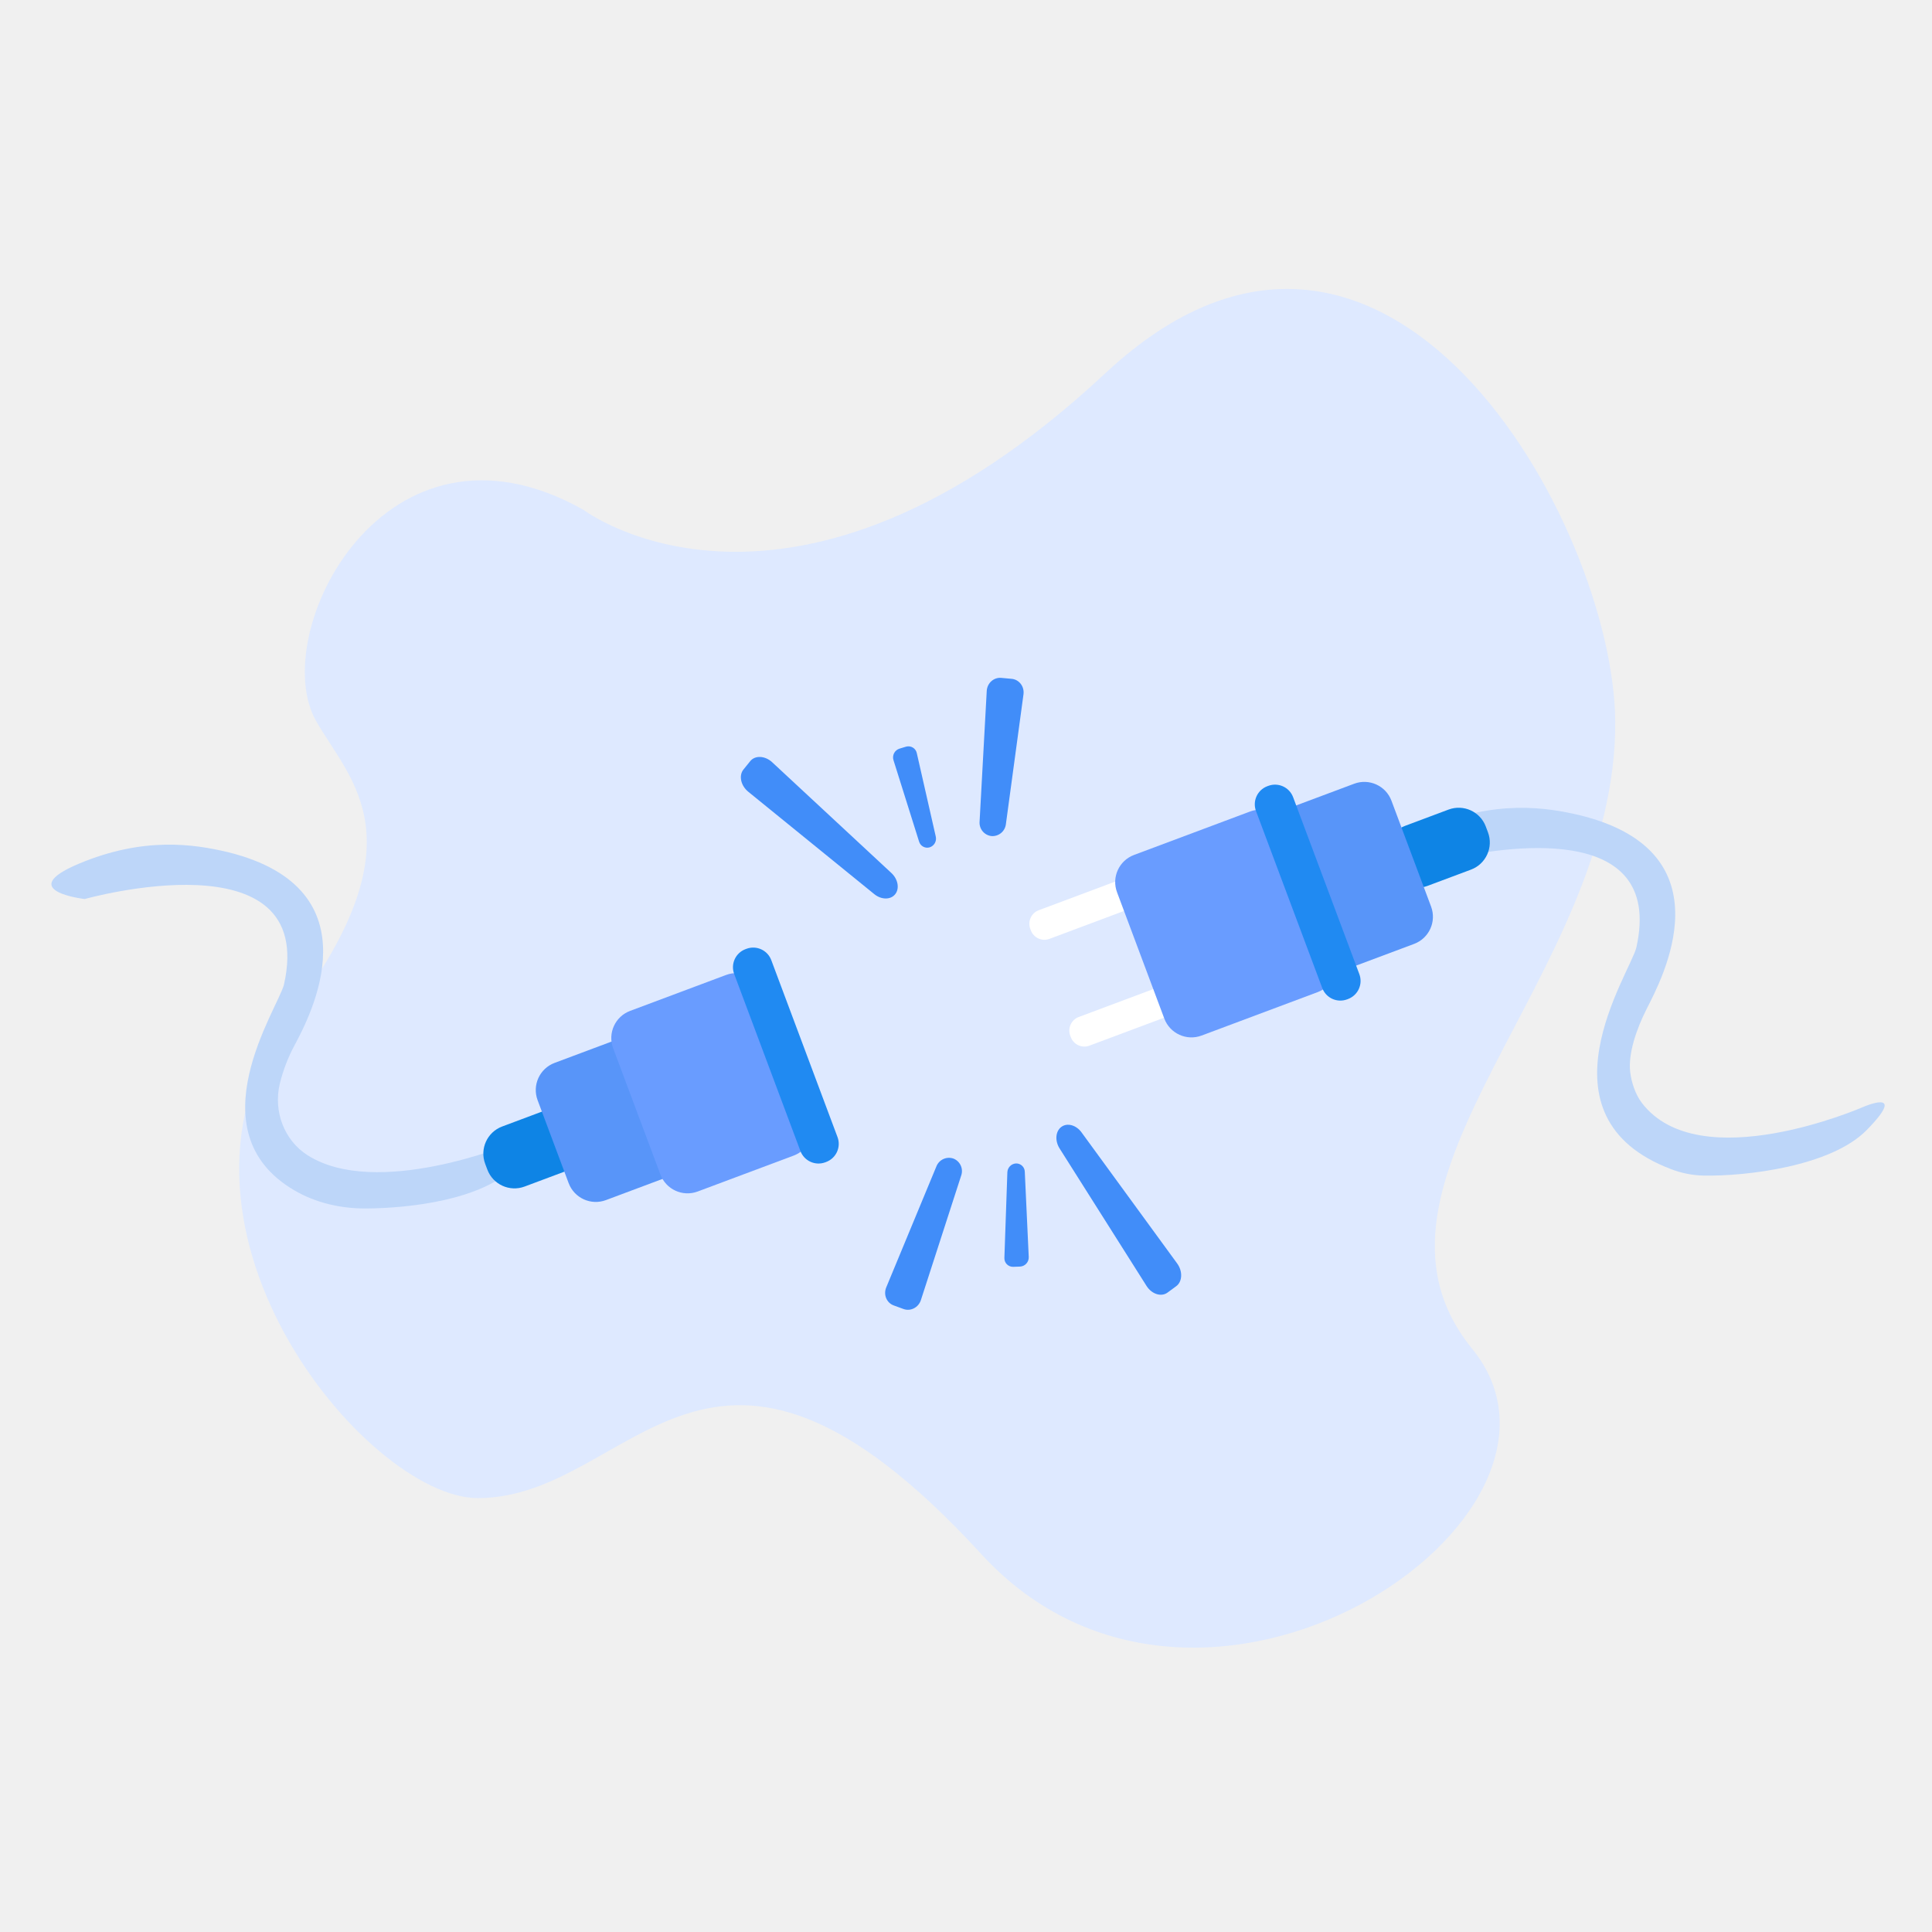
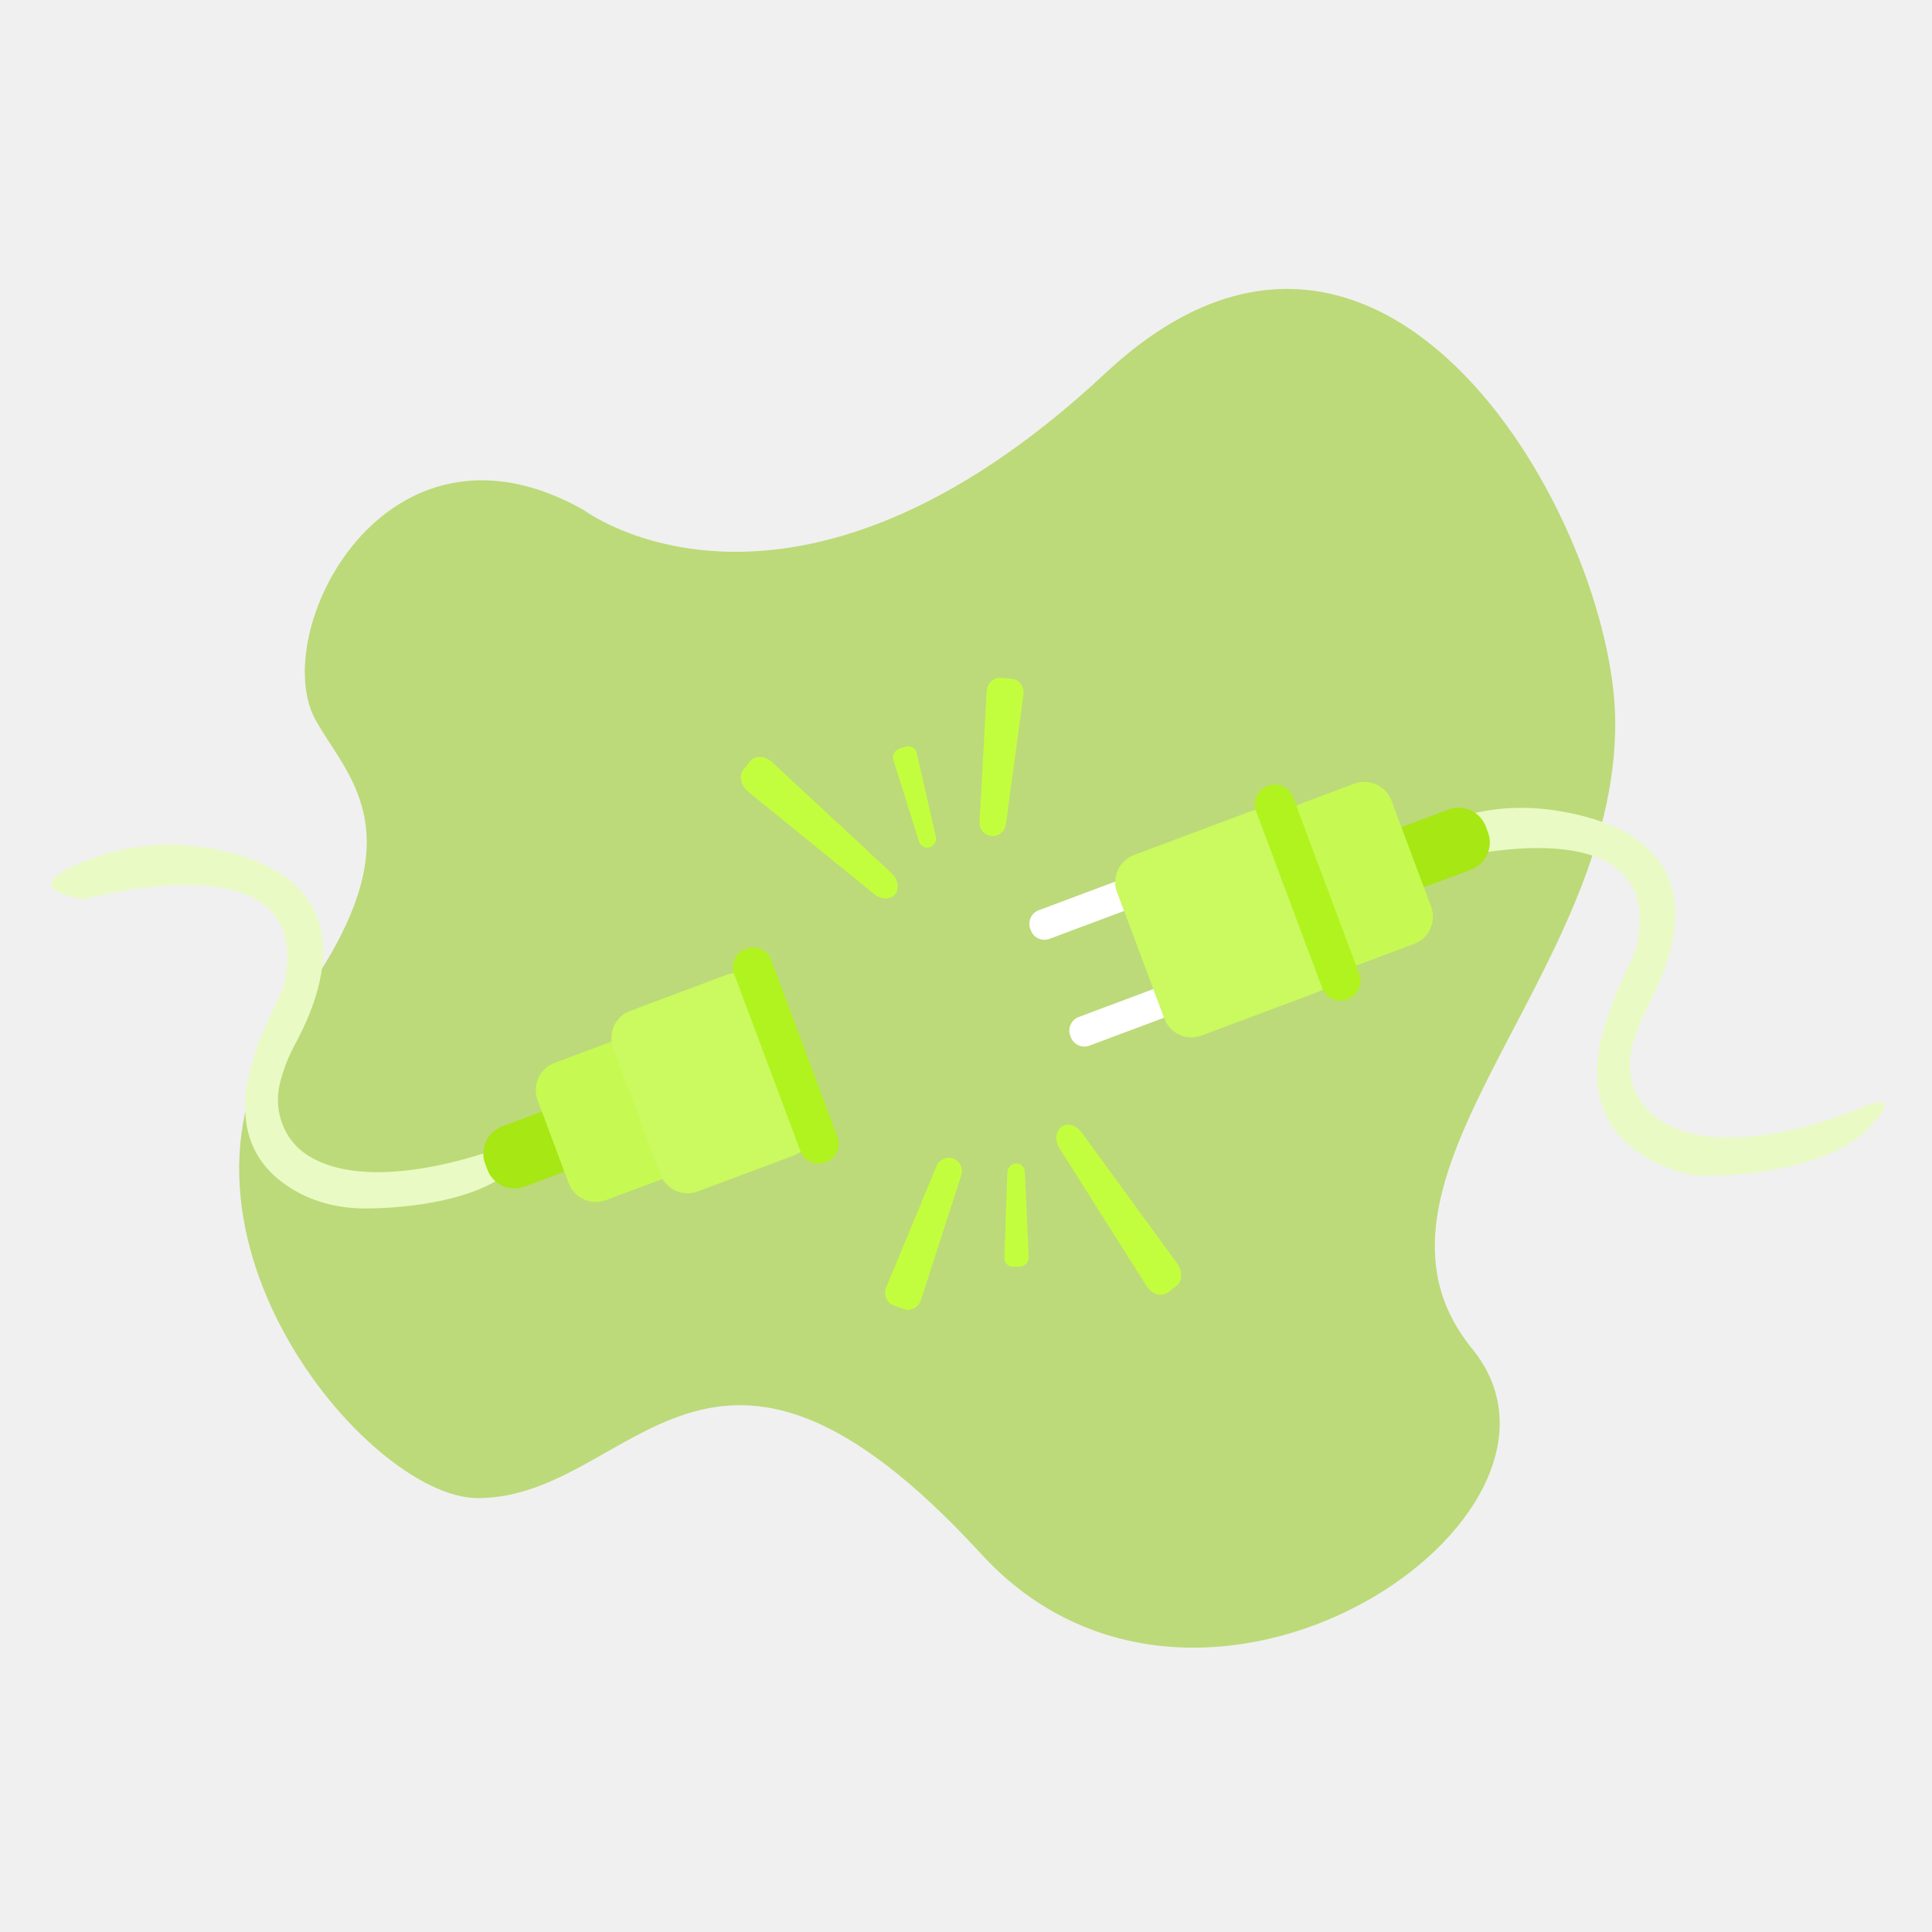
<svg xmlns="http://www.w3.org/2000/svg" width="280" height="280" viewBox="0 0 280 280" fill="none">
-   <path d="M84.556 73.886C84.556 73.886 114.58 96.67 160.224 54.068C200.76 16.234 233.859 75.927 234.09 104.514C234.39 141.544 193.554 171.173 213.372 195.495C233.189 219.817 174.07 259.981 142.208 225.222C102.572 181.983 91.835 217.115 69.242 217.115C53.028 217.115 19.738 176.825 42.218 146.851C61.135 121.629 50.818 113.258 45.822 104.514C38.615 91.902 55.73 57.672 84.556 73.886Z" fill="#DEE9FF" />
-   <path d="M205.092 124.235C206.706 124.835 208.469 124.875 210.147 124.489C217.177 122.876 241.35 118.603 237.15 137.335C236.235 141.051 222.078 161.865 242.239 169.462C243.717 170.026 245.279 170.334 246.86 170.372C253.068 170.5 265.369 169.034 270.517 163.794C276.737 157.463 269.942 160.465 269.942 160.465C269.942 160.465 246.298 170.783 237.946 159.836C237.017 158.618 236.425 156.849 236.256 155.326C235.962 152.686 237.134 149.197 238.674 146.159C240.759 142.048 250.766 123.555 229.038 118.168C224.033 116.976 216.763 115.906 207.39 119.852C201.922 122.154 203.133 123.507 205.092 124.235Z" fill="#BDD6F9" />
-   <path d="M209.93 117.331L203.637 119.687C201.465 120.5 200.363 122.92 201.176 125.092L201.488 125.926C202.301 128.098 204.721 129.2 206.893 128.387L213.187 126.032C215.359 125.219 216.461 122.799 215.648 120.626L215.336 119.793C214.523 117.62 212.103 116.518 209.93 117.331Z" fill="#0E84E5" />
+   <path d="M84.556 73.886C84.556 73.886 114.58 96.67 160.224 54.068C200.76 16.234 233.859 75.927 234.09 104.514C234.39 141.544 193.554 171.173 213.372 195.495C233.189 219.817 174.07 259.981 142.208 225.222C102.572 181.983 91.835 217.115 69.242 217.115C53.028 217.115 19.738 176.825 42.218 146.851C61.135 121.629 50.818 113.258 45.822 104.514C38.615 91.902 55.73 57.671 84.556 73.886Z" fill="#BCDA79" />
+   <path d="M205.092 124.235C206.706 124.835 208.469 124.875 210.147 124.489C217.177 122.876 241.35 118.603 237.15 137.335C236.235 141.051 222.078 161.865 242.239 169.462C243.717 170.026 245.279 170.334 246.86 170.372C253.068 170.5 265.369 169.034 270.517 163.794C276.737 157.463 269.942 160.465 269.942 160.465C269.942 160.465 246.298 170.783 237.946 159.836C237.017 158.618 236.425 156.849 236.256 155.326C235.962 152.686 237.134 149.197 238.674 146.159C240.759 142.048 250.766 123.555 229.038 118.168C224.033 116.976 216.763 115.906 207.39 119.852C201.922 122.154 203.133 123.507 205.092 124.235Z" fill="#E9FAC4" />
+   <path d="M209.93 117.331L203.637 119.687C201.465 120.5 200.363 122.92 201.176 125.092L201.488 125.926C202.301 128.098 204.721 129.2 206.893 128.387L213.187 126.032C215.359 125.219 216.461 122.799 215.648 120.626L215.336 119.793C214.523 117.62 212.103 116.518 209.93 117.331Z" fill="#A6E714" />
  <path d="M171.3 124.147L150.546 131.915C149.459 132.321 148.908 133.531 149.315 134.617L149.397 134.836C149.803 135.922 151.013 136.473 152.1 136.067L172.854 128.299C173.941 127.892 174.492 126.682 174.085 125.596L174.003 125.377C173.597 124.291 172.387 123.74 171.3 124.147Z" fill="white" />
  <path d="M177.093 139.624L156.338 147.391C155.252 147.798 154.701 149.008 155.108 150.094L155.189 150.313C155.596 151.399 156.806 151.95 157.892 151.543L178.647 143.776C179.733 143.369 180.284 142.159 179.878 141.073L179.796 140.854C179.39 139.768 178.179 139.217 177.093 139.624Z" fill="white" />
-   <path d="M196.255 113.585L179.434 119.88C177.261 120.693 176.159 123.114 176.972 125.286L182.716 140.631C183.529 142.803 185.949 143.905 188.121 143.092L204.943 136.797C207.115 135.984 208.217 133.564 207.404 131.391L201.661 116.046C200.848 113.874 198.428 112.772 196.255 113.585Z" fill="#5895F9" />
-   <path d="M181.172 117.61L164.35 123.906C162.178 124.719 161.076 127.139 161.889 129.312L168.741 147.619C169.554 149.791 171.974 150.893 174.146 150.08L190.968 143.785C193.14 142.972 194.242 140.552 193.429 138.379L186.577 120.072C185.764 117.899 183.344 116.797 181.172 117.61Z" fill="#699CFF" />
-   <path d="M183.805 113.895L183.673 113.944C182.225 114.486 181.49 116.1 182.032 117.548L191.631 143.195C192.173 144.643 193.786 145.378 195.234 144.836L195.366 144.786C196.815 144.244 197.549 142.631 197.007 141.183L187.409 115.536C186.867 114.088 185.253 113.353 183.805 113.895Z" fill="#208AF2" />
-   <path d="M12.282 130.292C12.282 130.292 46.065 120.798 41.16 142.672C40.308 146.133 28.047 163.953 42.652 172.509C45.788 174.346 49.407 175.16 53.041 175.141C59.557 175.107 69.887 173.853 74.528 169.13C80.747 162.799 73.953 165.801 73.953 165.801C73.953 165.801 54.55 173.782 44.569 167.42C41.16 165.248 39.615 161.042 40.541 157.107C41.014 155.153 41.734 153.267 42.685 151.495C44.855 147.429 54.777 128.891 33.049 123.504C28.044 122.312 20.774 121.242 11.4 125.188C2.026 129.135 12.282 130.292 12.282 130.292Z" fill="#BDD6F9" />
-   <path d="M79.07 160.906L72.777 163.262C70.605 164.075 69.503 166.495 70.316 168.668L70.628 169.501C71.441 171.674 73.861 172.776 76.034 171.962L82.327 169.607C84.499 168.794 85.601 166.374 84.788 164.201L84.476 163.368C83.663 161.195 81.243 160.093 79.07 160.906Z" fill="#0E84E5" />
-   <path d="M89.703 150.552L80.376 154.043C78.204 154.856 77.102 157.276 77.915 159.449L82.412 171.465C83.225 173.638 85.645 174.74 87.818 173.927L97.145 170.436C99.317 169.623 100.419 167.203 99.606 165.03L95.109 153.014C94.296 150.841 91.876 149.739 89.703 150.552Z" fill="#5895F9" />
-   <path d="M105.23 141.3L91.321 146.506C89.149 147.319 88.047 149.739 88.86 151.912L95.712 170.219C96.525 172.392 98.945 173.494 101.117 172.681L115.026 167.475C117.199 166.662 118.301 164.242 117.488 162.069L110.636 143.762C109.823 141.589 107.403 140.487 105.23 141.3Z" fill="#699CFF" />
-   <path d="M108.177 137.509L108.045 137.558C106.596 138.1 105.862 139.714 106.404 141.162L116.002 166.809C116.544 168.257 118.158 168.992 119.606 168.45L119.738 168.4C121.186 167.858 121.921 166.245 121.379 164.796L111.78 139.15C111.238 137.702 109.625 136.967 108.177 137.509Z" fill="#208AF2" />
-   <path d="M143.694 121.17C143.193 121.114 142.733 120.867 142.411 120.479C142.09 120.091 141.931 119.594 141.968 119.091L143.006 100.135C143.068 99.003 144.024 98.142 145.109 98.243L146.621 98.382C147.706 98.483 148.483 99.502 148.331 100.627L145.781 119.443C145.723 119.944 145.473 120.403 145.084 120.725C144.695 121.047 144.197 121.206 143.694 121.17Z" fill="#418DF9" />
-   <path d="M134.733 122.804C134.577 122.85 134.414 122.865 134.252 122.848C134.091 122.83 133.934 122.781 133.792 122.703C133.649 122.626 133.524 122.521 133.422 122.394C133.32 122.268 133.244 122.122 133.198 121.967L129.492 110.175C129.384 109.84 129.414 109.475 129.574 109.162C129.735 108.848 130.013 108.611 130.349 108.503L131.308 108.213C131.473 108.165 131.646 108.152 131.816 108.174C131.986 108.196 132.149 108.253 132.296 108.342C132.443 108.43 132.57 108.548 132.669 108.688C132.768 108.828 132.837 108.987 132.871 109.155L135.618 121.237C135.695 121.561 135.646 121.903 135.482 122.194C135.318 122.484 135.051 122.702 134.733 122.804Z" fill="#418DF9" />
-   <path d="M129.732 129.604C129.068 130.427 127.732 130.417 126.704 129.582L108.453 114.753C107.362 113.867 107.041 112.401 107.745 111.529L108.727 110.313C109.432 109.44 110.878 109.512 111.91 110.47L129.18 126.516C130.153 127.419 130.396 128.782 129.732 129.604Z" fill="#418DF9" />
-   <path d="M138.169 167.906C138.639 168.088 139.02 168.445 139.232 168.902C139.445 169.359 139.471 169.881 139.307 170.357L133.462 188.419C133.113 189.498 131.969 190.085 130.945 189.711L129.518 189.19C128.495 188.816 128.004 187.631 128.438 186.584L135.709 169.043C135.894 168.573 136.252 168.193 136.711 167.981C137.169 167.769 137.691 167.742 138.169 167.906Z" fill="#418DF9" />
-   <path d="M147.25 168.615C147.412 168.61 147.574 168.638 147.726 168.696C147.877 168.754 148.016 168.841 148.134 168.953C148.252 169.064 148.347 169.198 148.413 169.346C148.479 169.494 148.516 169.654 148.52 169.817L149.092 182.164C149.11 182.516 148.989 182.86 148.753 183.122C148.518 183.385 148.188 183.543 147.837 183.562L146.835 183.597C146.663 183.601 146.493 183.57 146.334 183.505C146.175 183.44 146.032 183.343 145.912 183.22C145.793 183.097 145.7 182.951 145.64 182.79C145.581 182.629 145.555 182.458 145.564 182.287L145.994 169.905C146.003 169.571 146.138 169.253 146.37 169.014C146.603 168.775 146.917 168.633 147.25 168.615Z" fill="#418DF9" />
-   <path d="M153.822 163.317C154.674 162.691 155.963 163.042 156.743 164.112L170.603 183.11C171.43 184.245 171.367 185.744 170.463 186.408L169.203 187.333C168.299 187.997 166.918 187.558 166.165 186.368L153.565 166.444C152.857 165.323 152.97 163.943 153.822 163.317Z" fill="#418DF9" />
+   <path d="M196.255 113.585L179.434 119.88C177.261 120.693 176.159 123.114 176.972 125.286L182.716 140.631C183.529 142.803 185.949 143.905 188.121 143.092L204.943 136.797C207.115 135.984 208.217 133.564 207.404 131.391L201.661 116.046C200.848 113.874 198.428 112.772 196.255 113.585Z" fill="#C6FA52" />
+   <path d="M181.172 117.61L164.35 123.906C162.178 124.719 161.076 127.139 161.889 129.312L168.741 147.619C169.554 149.791 171.974 150.893 174.146 150.08L190.968 143.785C193.14 142.972 194.242 140.552 193.429 138.379L186.577 120.072C185.764 117.899 183.344 116.797 181.172 117.61Z" fill="#CAF960" />
+   <path d="M183.805 113.895L183.673 113.944C182.225 114.486 181.49 116.1 182.032 117.548L191.631 143.195C192.173 144.643 193.786 145.378 195.234 144.836L195.366 144.786C196.815 144.244 197.549 142.631 197.007 141.183L187.409 115.536C186.867 114.088 185.253 113.353 183.805 113.895Z" fill="#B1F31E" />
+   <path d="M12.281 130.292C12.281 130.292 46.065 120.798 41.16 142.672C40.308 146.133 28.047 163.953 42.652 172.509C45.788 174.346 49.407 175.16 53.041 175.141C59.557 175.107 69.887 173.853 74.528 169.13C80.747 162.799 73.953 165.801 73.953 165.801C73.953 165.801 54.55 173.782 44.569 167.42C41.16 165.248 39.615 161.042 40.541 157.107C41.014 155.153 41.734 153.267 42.685 151.495C44.855 147.429 54.777 128.891 33.049 123.504C28.043 122.312 20.774 121.242 11.4 125.188C2.026 129.135 12.281 130.292 12.281 130.292Z" fill="#E9FAC4" />
+   <path d="M79.07 160.906L72.777 163.262C70.605 164.075 69.503 166.495 70.316 168.668L70.628 169.501C71.441 171.674 73.861 172.776 76.033 171.962L82.327 169.607C84.499 168.794 85.601 166.374 84.788 164.201L84.476 163.368C83.663 161.195 81.243 160.093 79.07 160.906Z" fill="#A6E714" />
+   <path d="M89.703 150.552L80.376 154.043C78.204 154.856 77.102 157.276 77.915 159.449L82.412 171.465C83.225 173.638 85.645 174.74 87.818 173.927L97.145 170.436C99.317 169.623 100.419 167.203 99.606 165.03L95.109 153.014C94.296 150.841 91.876 149.739 89.703 150.552Z" fill="#C6FA52" />
+   <path d="M105.23 141.3L91.321 146.506C89.149 147.319 88.047 149.739 88.86 151.912L95.712 170.219C96.525 172.392 98.945 173.494 101.117 172.681L115.026 167.475C117.199 166.662 118.301 164.242 117.488 162.069L110.636 143.762C109.823 141.589 107.403 140.487 105.23 141.3Z" fill="#CAF960" />
+   <path d="M108.177 137.509L108.045 137.558C106.596 138.1 105.862 139.714 106.404 141.162L116.002 166.809C116.544 168.257 118.158 168.992 119.606 168.45L119.738 168.4C121.186 167.858 121.921 166.245 121.379 164.796L111.78 139.15C111.238 137.702 109.625 136.967 108.177 137.509Z" fill="#B1F31E" />
+   <path d="M143.694 121.17C143.193 121.114 142.733 120.867 142.411 120.479C142.09 120.091 141.931 119.594 141.968 119.091L143.006 100.135C143.068 99.003 144.024 98.142 145.109 98.243L146.621 98.382C147.706 98.483 148.483 99.502 148.331 100.627L145.781 119.443C145.723 119.944 145.473 120.403 145.084 120.725C144.695 121.047 144.197 121.206 143.694 121.17Z" fill="#C3FE3E" />
+   <path d="M134.733 122.804C134.577 122.85 134.414 122.865 134.252 122.848C134.091 122.83 133.934 122.781 133.792 122.703C133.649 122.626 133.524 122.521 133.422 122.394C133.32 122.268 133.244 122.122 133.198 121.967L129.492 110.175C129.384 109.84 129.414 109.475 129.574 109.162C129.735 108.848 130.013 108.611 130.349 108.503L131.308 108.213C131.473 108.165 131.646 108.152 131.816 108.174C131.986 108.196 132.149 108.253 132.296 108.342C132.443 108.43 132.57 108.548 132.669 108.688C132.768 108.828 132.837 108.987 132.871 109.155L135.618 121.237C135.695 121.561 135.646 121.903 135.482 122.194C135.318 122.484 135.051 122.702 134.733 122.804Z" fill="#C3FE3E" />
+   <path d="M129.732 129.604C129.068 130.427 127.732 130.417 126.704 129.582L108.453 114.753C107.362 113.867 107.041 112.401 107.745 111.529L108.727 110.313C109.432 109.44 110.878 109.512 111.91 110.47L129.18 126.516C130.153 127.419 130.396 128.782 129.732 129.604Z" fill="#C3FE3E" />
+   <path d="M138.169 167.906C138.639 168.088 139.02 168.445 139.232 168.902C139.445 169.359 139.471 169.881 139.307 170.357L133.462 188.419C133.113 189.498 131.969 190.085 130.945 189.711L129.518 189.19C128.495 188.816 128.004 187.631 128.438 186.584L135.709 169.043C135.894 168.573 136.252 168.193 136.711 167.981C137.169 167.769 137.691 167.742 138.169 167.906Z" fill="#C3FE3E" />
+   <path d="M147.25 168.615C147.412 168.61 147.574 168.638 147.726 168.696C147.877 168.754 148.016 168.841 148.134 168.953C148.252 169.064 148.347 169.198 148.413 169.346C148.479 169.494 148.516 169.654 148.52 169.817L149.092 182.164C149.11 182.516 148.989 182.86 148.753 183.122C148.518 183.385 148.188 183.543 147.837 183.562L146.835 183.597C146.663 183.601 146.493 183.57 146.334 183.505C146.175 183.44 146.032 183.343 145.912 183.22C145.793 183.097 145.7 182.951 145.64 182.79C145.581 182.629 145.555 182.458 145.564 182.287L145.994 169.905C146.003 169.571 146.138 169.253 146.37 169.014C146.603 168.775 146.917 168.633 147.25 168.615Z" fill="#C3FE3E" />
+   <path d="M153.822 163.317C154.674 162.691 155.963 163.042 156.743 164.112L170.603 183.11C171.43 184.245 171.367 185.744 170.463 186.408L169.203 187.333C168.299 187.997 166.918 187.558 166.165 186.368L153.565 166.444C152.857 165.323 152.97 163.943 153.822 163.317Z" fill="#C3FE3E" />
</svg>
